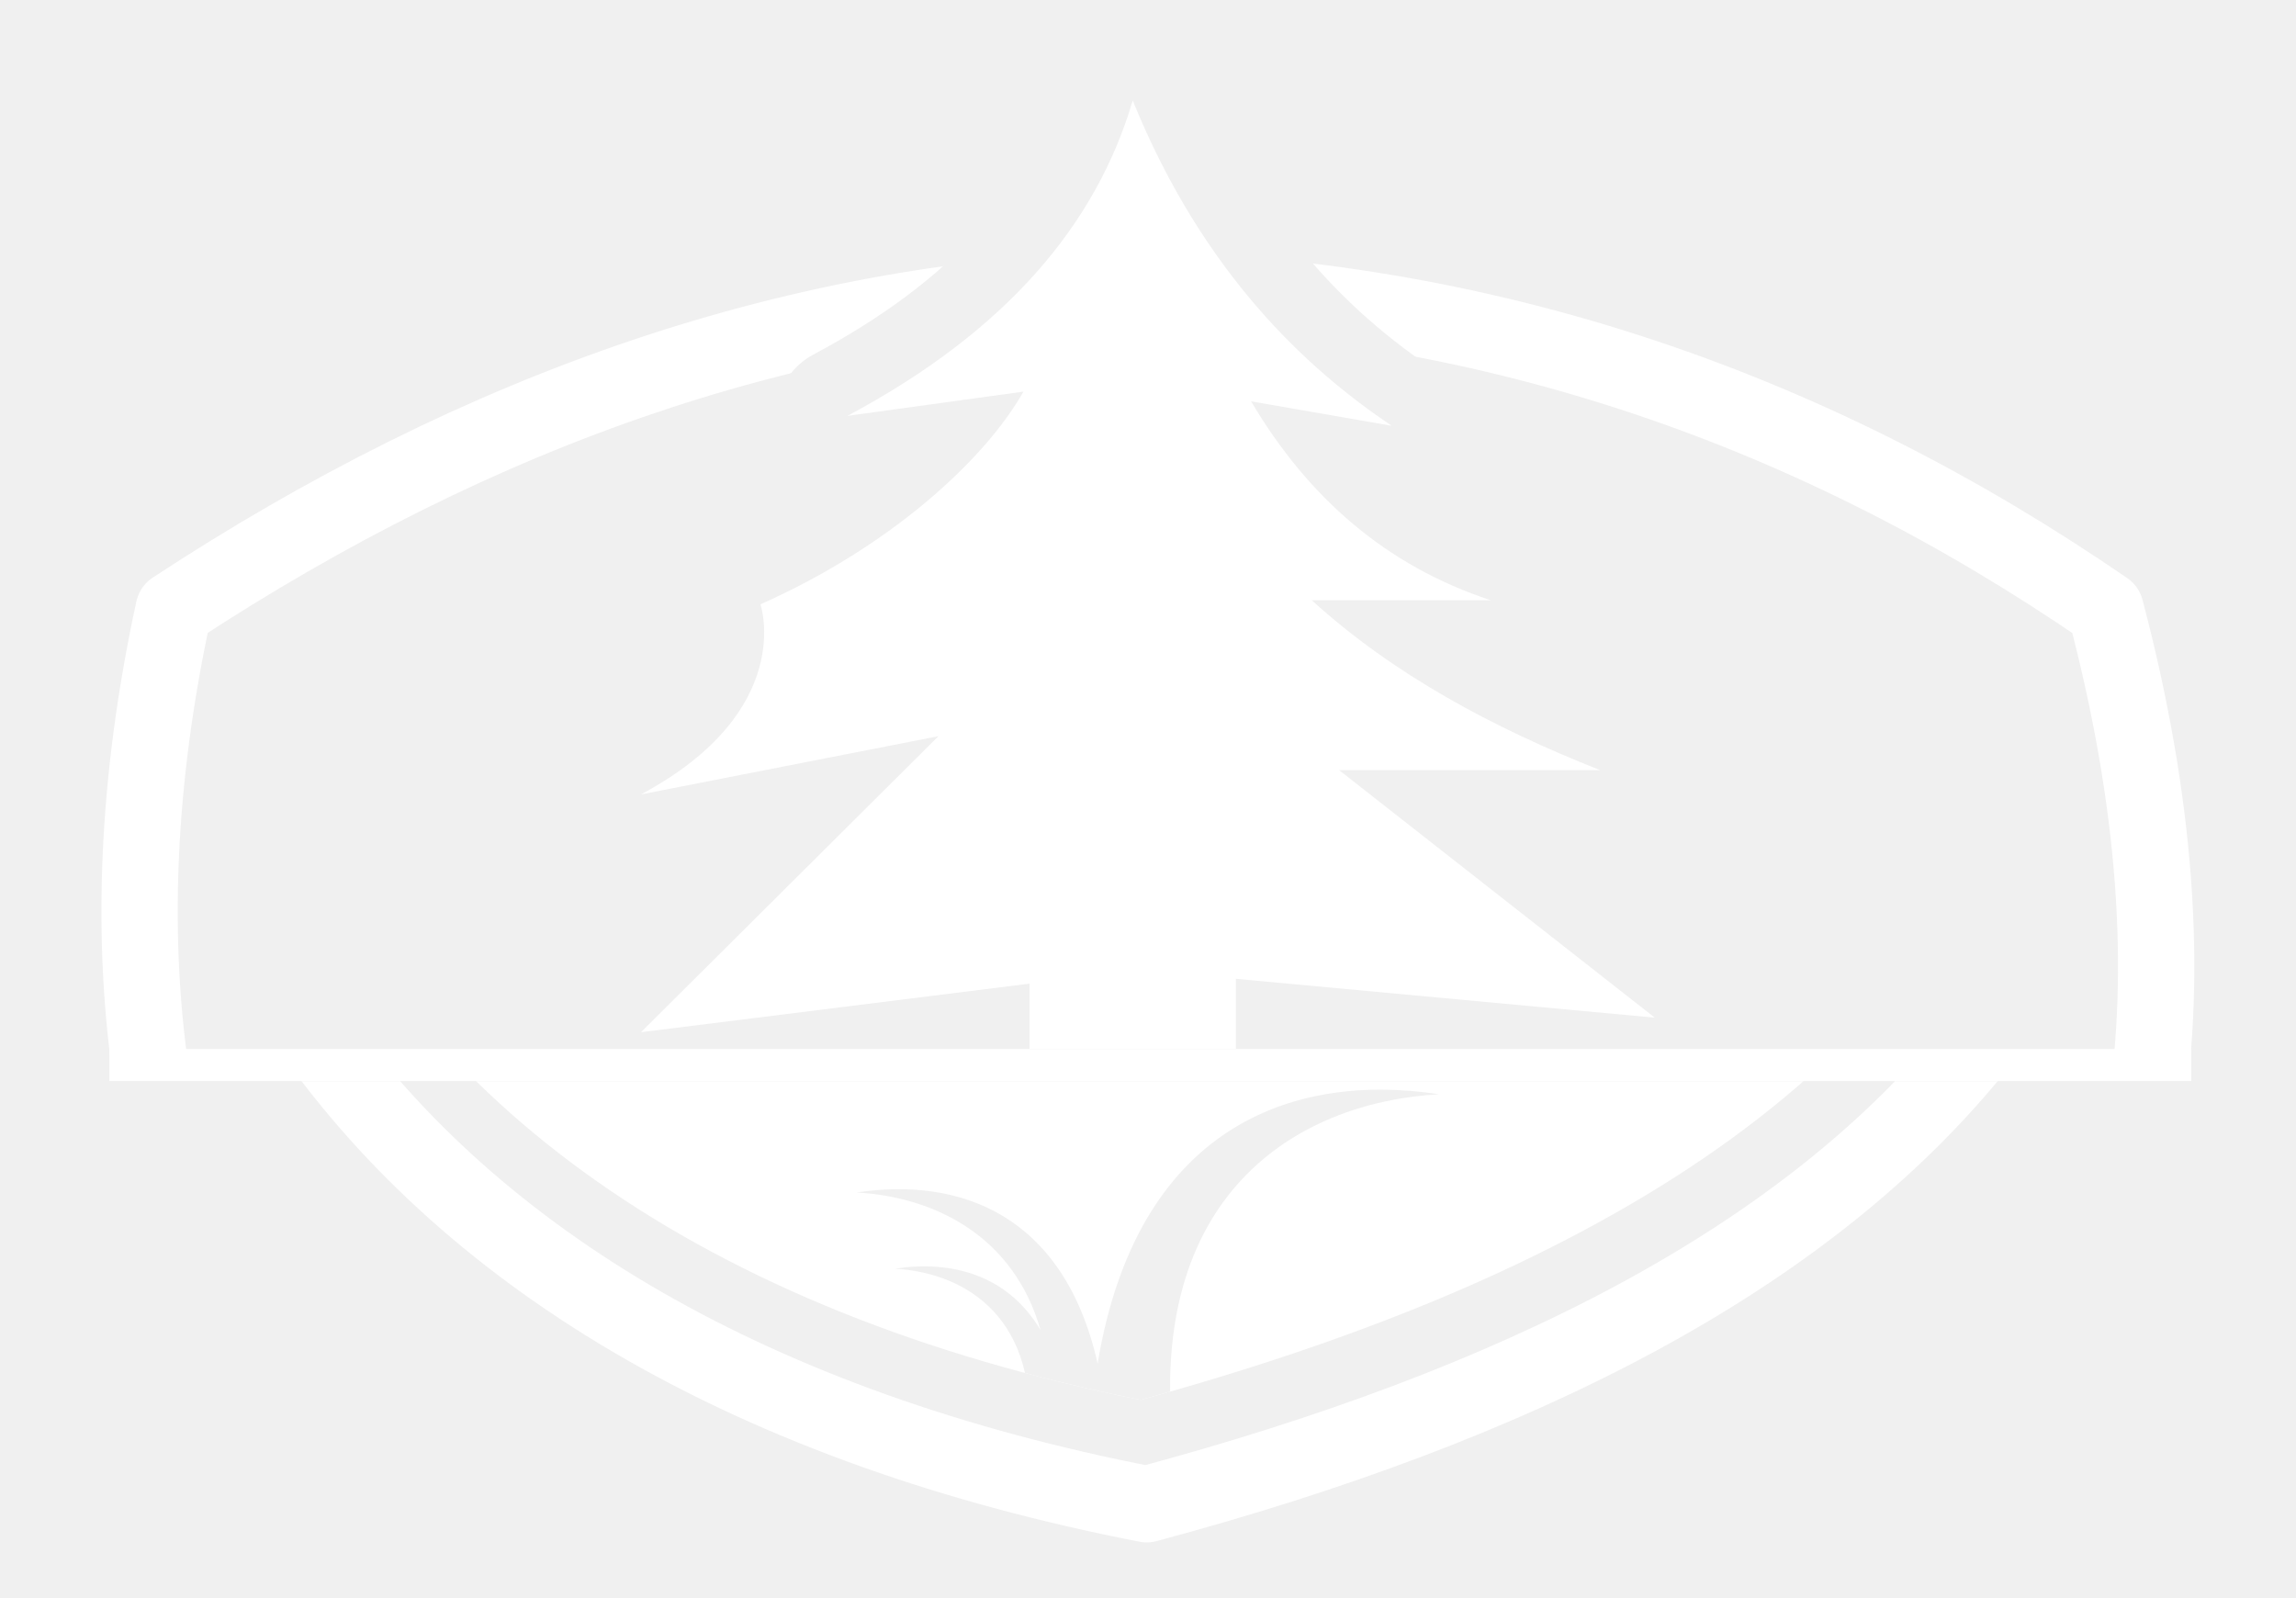
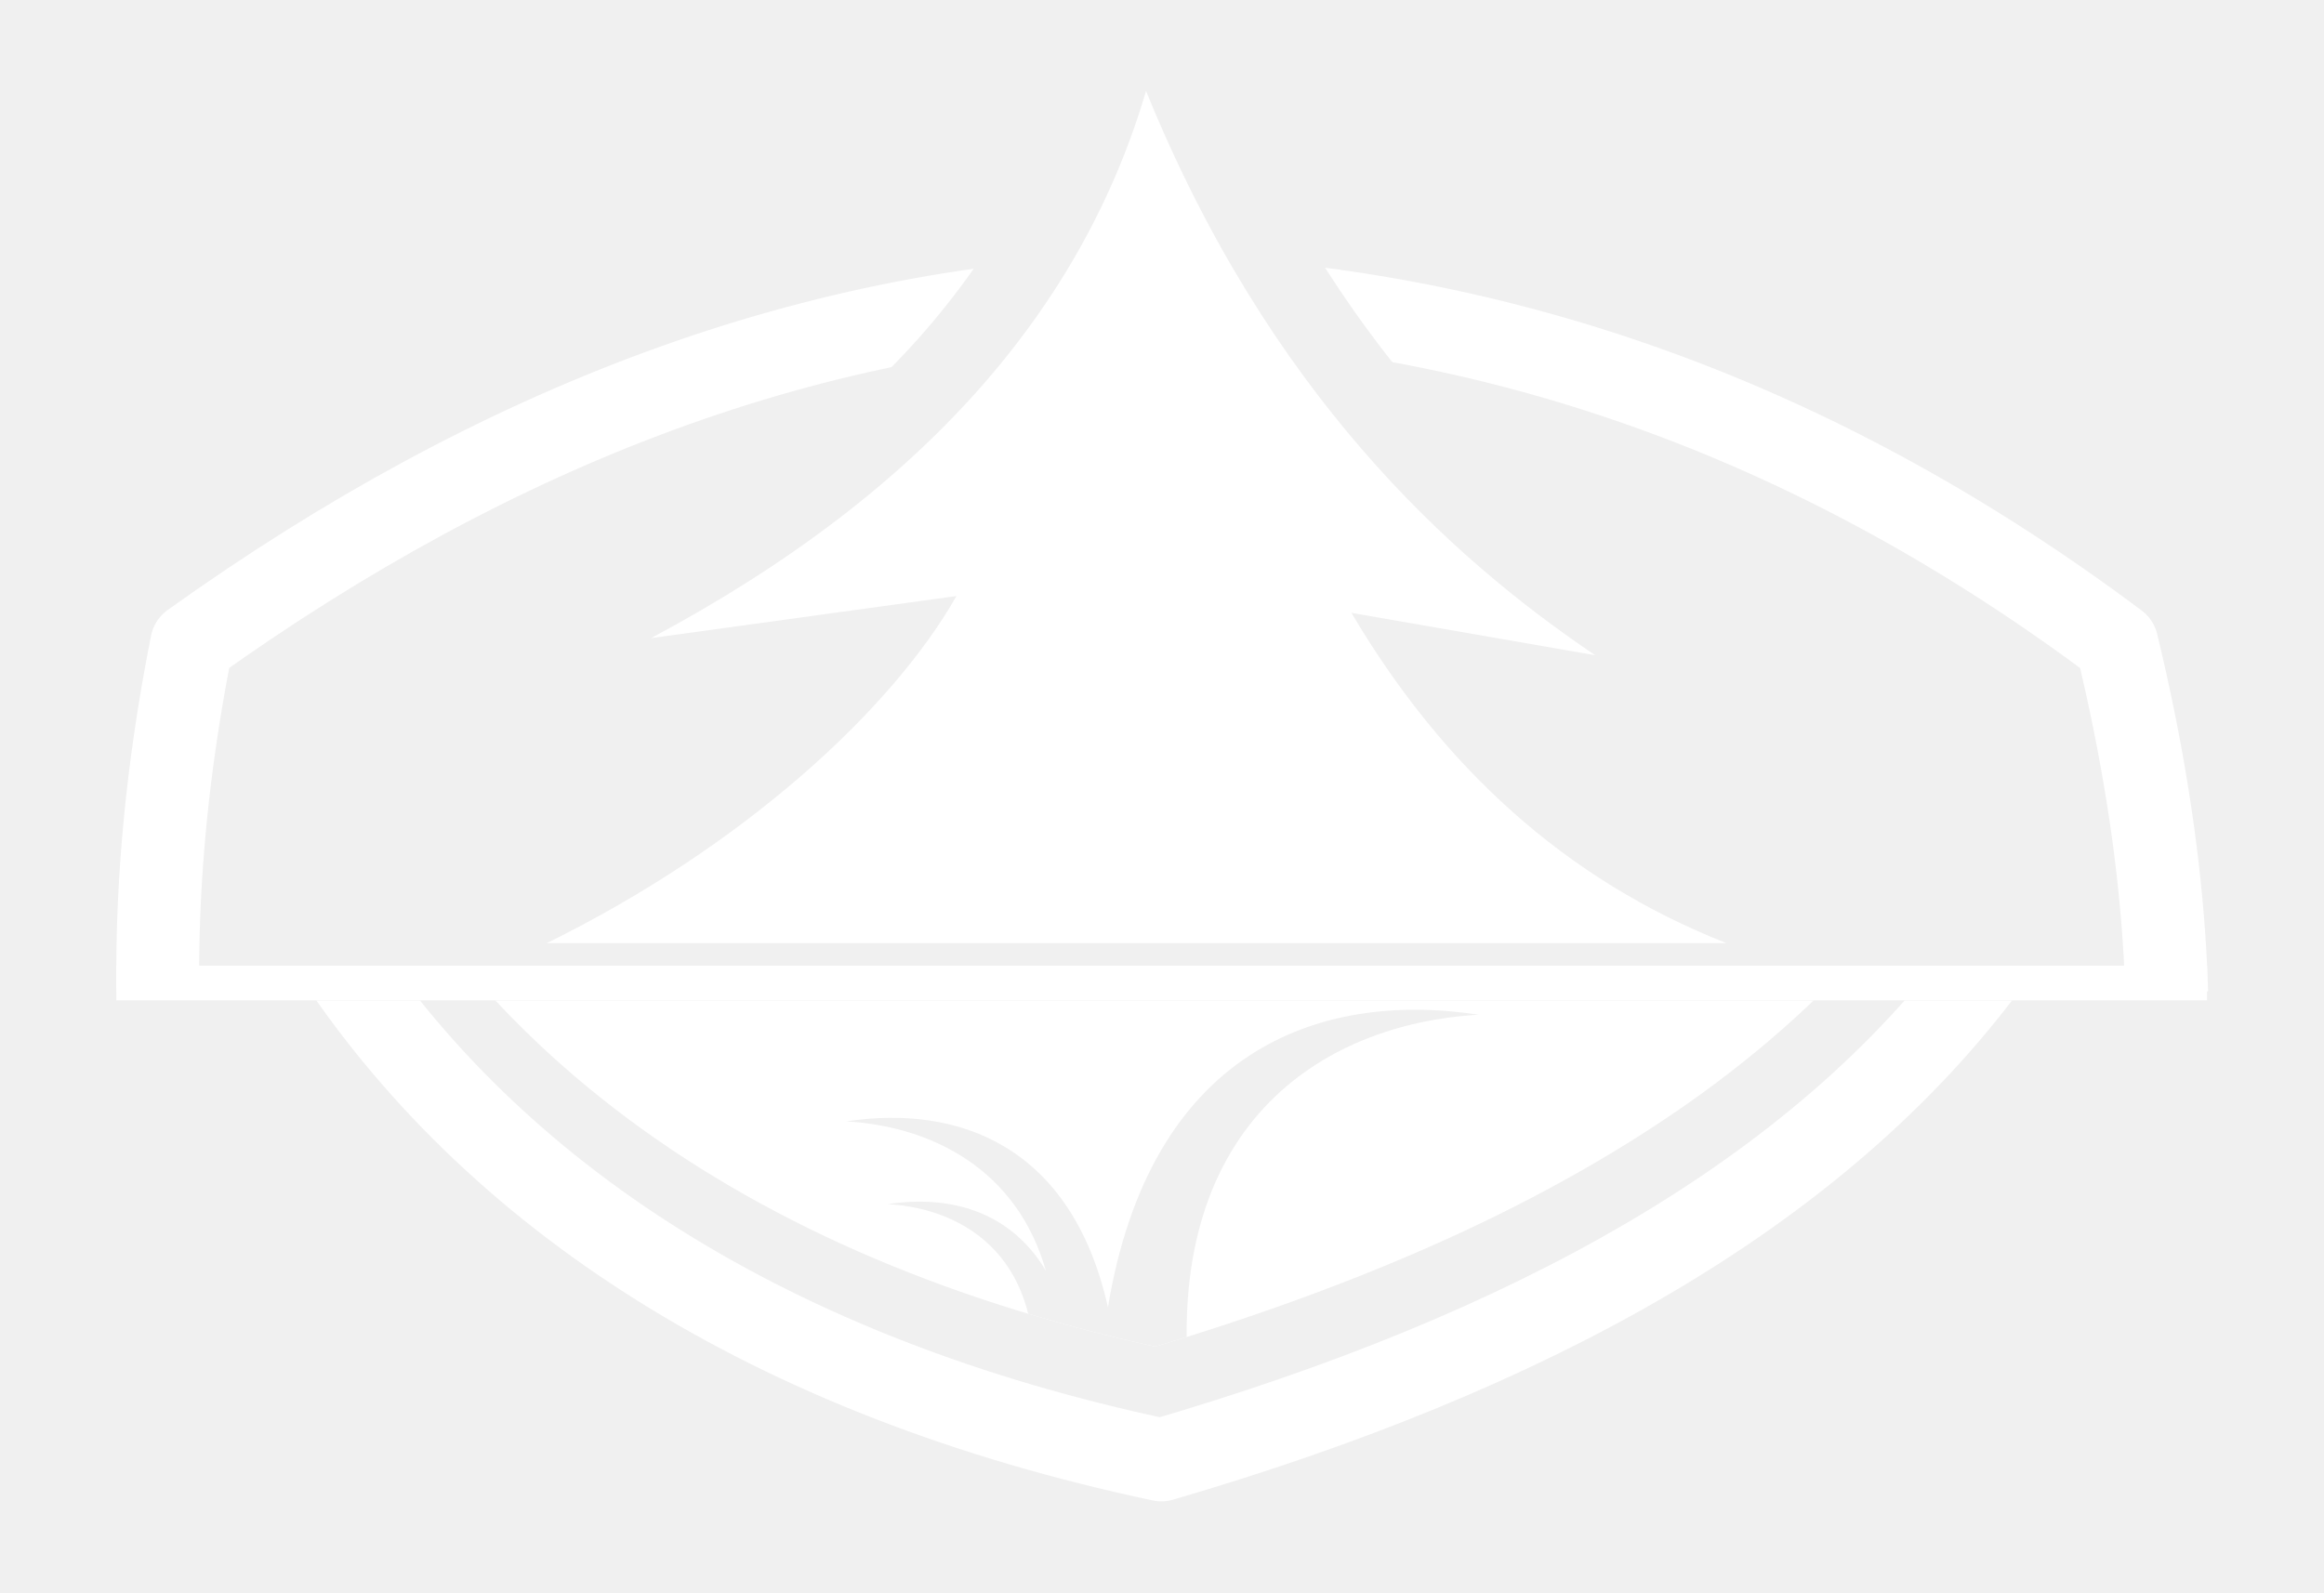
- <svg xmlns="http://www.w3.org/2000/svg" viewBox="840 0 1926 1340">
+ <svg xmlns="http://www.w3.org/2000/svg" viewBox="905 14 1795 1230">
  <defs>
    <clipPath id="c0">
-       <rect x="839.681" y="906.88" width="1926.438" height="1093.12" />
+       <rect x="905.487" y="786.88" width="1794.825" height="1213.12" />
    </clipPath>
    <clipPath id="c1">
-       <rect x="839.681" y="-100.00" width="1926.438" height="980.00" />
+       <rect x="905.487" y="-100.00" width="1794.825" height="860.00" />
    </clipPath>
    <clipPath id="c2">
-       <path d="M 1078.197,664.22 C 1081.088,671.66 1084.091,679.04 1087.234,686.35 C 1138.782,806.39 1223.93,908.77 1340.312,990.67 C 1461.706,1076.09 1615.223,1137.86 1796.726,1174.31 C 1891.072,1148.45 1977.536,1118.99 2053.822,1086.7 C 2135.183,1052.26 2207.759,1013.43 2269.52,971.3 C 2332.807,928.13 2386.693,880.16 2429.68,828.75 C 2471.897,778.25 2504.825,722.92 2527.603,664.23 L 1078.197,664.23 L 1078.197,664.22" />
+       <path d="M 1140.314,544.22 C 1142.958,551.66 1145.703,559.04 1148.577,566.35 C 1195.706,686.39 1273.556,788.77 1379.962,870.67 C 1490.951,956.09 1631.31,1017.86 1797.255,1054.31 C 1883.514,1028.45 1962.567,998.99 2032.314,966.7 C 2106.702,932.26 2173.057,893.43 2229.524,851.3 C 2287.386,808.13 2336.654,760.16 2375.956,708.75 C 2414.554,658.25 2444.66,602.92 2465.486,544.23 L 1140.314,544.23 L 1140.314,544.22" />
    </clipPath>
    <clipPath id="c3">
-       <rect x="839.681" y="-100.00" width="1926.438" height="1000.00" />
+       <rect x="905.487" y="-100.00" width="1794.825" height="880.00" />
    </clipPath>
-     <mask id="m0" maskUnits="userSpaceOnUse" x="839.681" y="0" width="1926.438" height="1340">
-       <rect x="839.681" y="0" width="1926.438" height="1340" fill="#fff" />
+     <mask id="m0" maskUnits="userSpaceOnUse" x="905.487" y="14.26" width="1794.825" height="1229.59">
+       <rect x="905.487" y="14.26" width="1794.825" height="1229.59" fill="#fff" />
      <g fill="#000">
-         <path d="M1703.61,1160.61c-33.49,0-60.64-27.15-60.64-60.64v-204.07l-257.74,32.2c-2.52.32-5.04.47-7.54.47-22.95,0-44.23-13.04-54.48-34.07-11.36-23.31-6.65-51.26,11.73-69.55l107.99-107.47-53.56,10.49c-3.91.77-7.83,1.14-11.69,1.14-25.19,0-48.33-15.76-57.08-40.27-10.08-28.26,2.02-59.64,28.47-73.82,46.04-24.68,85.19-47.01,118.33-67.53-20.05-5.95-36.21-22.08-41.56-43.37-7.19-28.61,7.26-58.24,34.22-70.2,19.39-8.6,40.43-18.67,61.3-29.99-13.02-7.25-23.32-19.24-28.2-34.29-9.06-27.95,3.22-58.37,29.15-72.2,113.74-60.66,182.33-135.32,209.7-228.24,7.28-24.73,29.41-42.15,55.15-43.43,1.01-.05,2.03-.08,3.03-.08,24.57,0,46.84,14.87,56.16,37.82,42.96,105.76,106.71,186.03,194.88,245.42,23.73,15.98,33.06,46.38,22.38,72.92-5.38,13.37-15.09,23.93-27.01,30.49,22.18,15.12,46.44,26.97,72.94,35.69,28.3,9.3,45.65,37.78,40.93,67.19-2.76,17.21-12.59,31.76-26.24,40.87,24.88,12.44,51.61,24.29,80.31,35.63,27.08,10.7,42.73,39.13,37.29,67.73s-30.45,49.3-59.57,49.3h-43.35l126.59,99.26c21.16,16.59,28.87,45.15,18.93,70.14-9.24,23.23-31.69,38.22-56.31,38.22-1.86,0-3.74-.09-5.62-.26l-285.12-26.43v210.3c0,33.49-27.15,60.64-60.64,60.64h-173.13Z" clip-path="url(#c1)" />
-         <path d="M 2047.139,917.919 C 1922.24,898.853 1793.397,946.989 1760.748,1143.858 C 1732.46,1018.142 1644.273,987.254 1558.661,1000.318 C 1624.714,1004.118 1690.53,1037.335 1712.808,1115.671 C 1684.792,1068.683 1637.201,1057.149 1590.697,1064.246 C 1652.127,1067.783 1713.267,1107.86 1702.2,1210.574 L 1718.869,1210.574 C 1718.869,1210.574 1737.382,1210.574 1737.382,1210.574 L 1753.761,1210.574 C 1753.761,1210.574 1769.418,1210.574 1769.418,1210.574 L 1824.133,1210.574 C 1801.999,1005.146 1924.28,924.983 2047.13,917.911 L 2047.139,917.919" clip-path="url(#c2)" />
+         <path d="M 1327.273,742.639 L 2238.514,742.639 C 2113.688,693.549 2018.975,606.104 1948.798,487.444 L 2137.123,520.192 C 2024.774,444.52 1884.836,317.266 1790.17,84.26 C 1741.543,249.326 1622.117,392.682 1407.849,506.965 L 1643.746,474.457 C 1594.497,561.135 1480.869,666.983 1327.257,742.655 L 1327.273,742.639" stroke="#000" stroke-width="122.00" stroke-linejoin="round" clip-path="url(#c1)" />
+         <path d="M 2047.139,797.919 C 1922.24,778.853 1793.397,826.989 1760.748,1023.858 C 1732.46,898.142 1644.273,867.254 1558.661,880.318 C 1624.714,884.118 1690.53,917.335 1712.808,995.671 C 1684.792,948.683 1637.201,937.149 1590.697,944.246 C 1652.127,947.783 1713.267,987.86 1702.2,1090.574 L 1718.869,1090.574 C 1718.869,1090.574 1737.382,1090.574 1737.382,1090.574 L 1753.761,1090.574 C 1753.761,1090.574 1769.418,1090.574 1769.418,1090.574 L 1824.133,1090.574 C 1801.999,885.146 1924.28,804.983 2047.13,797.911 L 2047.139,797.919" clip-path="url(#c2)" />
      </g>
    </mask>
-     <mask id="m1" maskUnits="userSpaceOnUse" x="839.681" y="0" width="1926.438" height="1340">
-       <rect x="839.681" y="0" width="1926.438" height="1340" fill="#fff" />
+     <mask id="m1" maskUnits="userSpaceOnUse" x="905.487" y="14.26" width="1794.825" height="1229.59">
+       <rect x="905.487" y="14.26" width="1794.825" height="1229.59" fill="#fff" />
      <g fill="#000">
-         <path d="M1703.61,1160.61c-33.49,0-60.64-27.15-60.64-60.64v-204.07l-257.74,32.2c-2.52.32-5.04.47-7.54.47-22.95,0-44.23-13.04-54.48-34.07-11.36-23.31-6.65-51.26,11.73-69.55l107.99-107.47-53.56,10.49c-3.91.77-7.83,1.14-11.69,1.14-25.19,0-48.33-15.76-57.08-40.27-10.08-28.26,2.02-59.64,28.47-73.82,46.04-24.68,85.19-47.01,118.33-67.53-20.05-5.95-36.21-22.08-41.56-43.37-7.19-28.61,7.26-58.24,34.22-70.2,19.39-8.6,40.43-18.67,61.3-29.99-13.02-7.25-23.32-19.24-28.2-34.29-9.06-27.95,3.22-58.37,29.15-72.2,113.74-60.66,182.33-135.32,209.7-228.24,7.28-24.73,29.41-42.15,55.15-43.43,1.01-.05,2.03-.08,3.03-.08,24.57,0,46.84,14.87,56.16,37.82,42.96,105.76,106.71,186.03,194.88,245.42,23.73,15.98,33.06,46.38,22.38,72.92-5.38,13.37-15.09,23.93-27.01,30.49,22.18,15.12,46.44,26.97,72.94,35.69,28.3,9.3,45.65,37.78,40.93,67.19-2.76,17.21-12.59,31.76-26.24,40.87,24.88,12.44,51.61,24.29,80.31,35.63,27.08,10.7,42.73,39.13,37.29,67.73s-30.45,49.3-59.57,49.3h-43.35l126.59,99.26c21.16,16.59,28.87,45.15,18.93,70.14-9.24,23.23-31.69,38.22-56.31,38.22-1.86,0-3.74-.09-5.62-.26l-285.12-26.43v210.3c0,33.49-27.15,60.64-60.64,60.64h-173.13Z" clip-path="url(#c1)" />
-         <path d="M 2047.139,917.919 C 1922.24,898.853 1793.397,946.989 1760.748,1143.858 C 1732.46,1018.142 1644.273,987.254 1558.661,1000.318 C 1624.714,1004.118 1690.53,1037.335 1712.808,1115.671 C 1684.792,1068.683 1637.201,1057.149 1590.697,1064.246 C 1652.127,1067.783 1713.267,1107.86 1702.2,1210.574 L 1718.869,1210.574 C 1718.869,1210.574 1737.382,1210.574 1737.382,1210.574 L 1753.761,1210.574 C 1753.761,1210.574 1769.418,1210.574 1769.418,1210.574 L 1824.133,1210.574 C 1801.999,1005.146 1924.28,924.983 2047.13,917.911 L 2047.139,917.919" clip-path="url(#c2)" />
+         <path d="M 1327.273,742.639 L 2238.514,742.639 C 2113.688,693.549 2018.975,606.104 1948.798,487.444 L 2137.123,520.192 C 2024.774,444.52 1884.836,317.266 1790.17,84.26 C 1741.543,249.326 1622.117,392.682 1407.849,506.965 L 1643.746,474.457 C 1594.497,561.135 1480.869,666.983 1327.257,742.655 L 1327.273,742.639" stroke="#000" stroke-width="122.00" stroke-linejoin="round" clip-path="url(#c1)" />
+         <path d="M 2047.139,797.919 C 1922.24,778.853 1793.397,826.989 1760.748,1023.858 C 1732.46,898.142 1644.273,867.254 1558.661,880.318 C 1624.714,884.118 1690.53,917.335 1712.808,995.671 C 1684.792,948.683 1637.201,937.149 1590.697,944.246 C 1652.127,947.783 1713.267,987.86 1702.2,1090.574 L 1718.869,1090.574 C 1718.869,1090.574 1737.382,1090.574 1737.382,1090.574 L 1753.761,1090.574 C 1753.761,1090.574 1769.418,1090.574 1769.418,1090.574 L 1824.133,1090.574 C 1801.999,885.146 1924.28,804.983 2047.13,797.911 L 2047.139,797.919" clip-path="url(#c2)" />
      </g>
    </mask>
-     <mask id="m2" maskUnits="userSpaceOnUse" x="839.681" y="0" width="1926.438" height="1340">
-       <rect x="839.681" y="0" width="1926.438" height="1340" fill="#fff" />
+     <mask id="m2" maskUnits="userSpaceOnUse" x="905.487" y="14.26" width="1794.825" height="1229.59">
+       <rect x="905.487" y="14.26" width="1794.825" height="1229.59" fill="#fff" />
      <g fill="#000">
-         <path d="M1703.61,1160.61c-33.49,0-60.64-27.15-60.64-60.64v-204.07l-257.74,32.2c-2.52.32-5.04.47-7.54.47-22.95,0-44.23-13.04-54.48-34.07-11.36-23.31-6.65-51.26,11.73-69.55l107.99-107.47-53.56,10.49c-3.91.77-7.83,1.14-11.69,1.14-25.19,0-48.33-15.76-57.08-40.27-10.08-28.26,2.02-59.64,28.47-73.82,46.04-24.68,85.19-47.01,118.33-67.53-20.05-5.95-36.21-22.08-41.56-43.37-7.19-28.61,7.26-58.24,34.22-70.2,19.39-8.6,40.43-18.67,61.3-29.99-13.02-7.25-23.32-19.24-28.2-34.29-9.06-27.95,3.22-58.37,29.15-72.2,113.74-60.66,182.33-135.32,209.7-228.24,7.28-24.73,29.41-42.15,55.15-43.43,1.01-.05,2.03-.08,3.03-.08,24.57,0,46.84,14.87,56.16,37.82,42.96,105.76,106.71,186.03,194.88,245.42,23.73,15.98,33.06,46.38,22.38,72.92-5.38,13.37-15.09,23.93-27.01,30.49,22.18,15.12,46.44,26.97,72.94,35.69,28.3,9.3,45.65,37.78,40.93,67.19-2.76,17.21-12.59,31.76-26.24,40.87,24.88,12.44,51.61,24.29,80.31,35.63,27.08,10.7,42.73,39.13,37.29,67.73s-30.45,49.3-59.57,49.3h-43.35l126.59,99.26c21.16,16.59,28.87,45.15,18.93,70.14-9.24,23.23-31.69,38.22-56.31,38.22-1.86,0-3.74-.09-5.62-.26l-285.12-26.43v210.3c0,33.49-27.15,60.64-60.64,60.64h-173.13Z" clip-path="url(#c1)" />
-         <path d="M 2047.139,917.919 C 1922.24,898.853 1793.397,946.989 1760.748,1143.858 C 1732.46,1018.142 1644.273,987.254 1558.661,1000.318 C 1624.714,1004.118 1690.53,1037.335 1712.808,1115.671 C 1684.792,1068.683 1637.201,1057.149 1590.697,1064.246 C 1652.127,1067.783 1713.267,1107.86 1702.2,1210.574 L 1718.869,1210.574 C 1718.869,1210.574 1737.382,1210.574 1737.382,1210.574 L 1753.761,1210.574 C 1753.761,1210.574 1769.418,1210.574 1769.418,1210.574 L 1824.133,1210.574 C 1801.999,1005.146 1924.28,924.983 2047.13,917.911 L 2047.139,917.919" clip-path="url(#c2)" />
+         <path d="M 1327.273,742.639 L 2238.514,742.639 C 2113.688,693.549 2018.975,606.104 1948.798,487.444 L 2137.123,520.192 C 2024.774,444.52 1884.836,317.266 1790.17,84.26 C 1741.543,249.326 1622.117,392.682 1407.849,506.965 L 1643.746,474.457 C 1594.497,561.135 1480.869,666.983 1327.257,742.655 L 1327.273,742.639" stroke="#000" stroke-width="122.00" stroke-linejoin="round" clip-path="url(#c1)" />
+         <path d="M 2047.139,797.919 C 1922.24,778.853 1793.397,826.989 1760.748,1023.858 C 1732.46,898.142 1644.273,867.254 1558.661,880.318 C 1624.714,884.118 1690.53,917.335 1712.808,995.671 C 1684.792,948.683 1637.201,937.149 1590.697,944.246 C 1652.127,947.783 1713.267,987.86 1702.2,1090.574 L 1718.869,1090.574 C 1718.869,1090.574 1737.382,1090.574 1737.382,1090.574 L 1753.761,1090.574 C 1753.761,1090.574 1769.418,1090.574 1769.418,1090.574 L 1824.133,1090.574 C 1801.999,885.146 1924.28,804.983 2047.13,797.911 L 2047.139,797.919" clip-path="url(#c2)" />
      </g>
    </mask>
-     <mask id="m4" maskUnits="userSpaceOnUse" x="839.681" y="0" width="1926.438" height="1340">
-       <rect x="839.681" y="0" width="1926.438" height="1340" fill="#fff" />
+     <mask id="m4" maskUnits="userSpaceOnUse" x="905.487" y="14.26" width="1794.825" height="1229.59">
+       <rect x="905.487" y="14.26" width="1794.825" height="1229.59" fill="#fff" />
      <g fill="#000">
-         <path d="M 2047.139,917.919 C 1922.24,898.853 1793.397,946.989 1760.748,1143.858 C 1732.46,1018.142 1644.273,987.254 1558.661,1000.318 C 1624.714,1004.118 1690.53,1037.335 1712.808,1115.671 C 1684.792,1068.683 1637.201,1057.149 1590.697,1064.246 C 1652.127,1067.783 1713.267,1107.86 1702.2,1210.574 L 1718.869,1210.574 C 1718.869,1210.574 1737.382,1210.574 1737.382,1210.574 L 1753.761,1210.574 C 1753.761,1210.574 1769.418,1210.574 1769.418,1210.574 L 1824.133,1210.574 C 1801.999,1005.146 1924.28,924.983 2047.13,917.911 L 2047.139,917.919" clip-path="url(#c2)" />
+         <path d="M 2047.139,797.919 C 1922.24,778.853 1793.397,826.989 1760.748,1023.858 C 1732.46,898.142 1644.273,867.254 1558.661,880.318 C 1624.714,884.118 1690.53,917.335 1712.808,995.671 C 1684.792,948.683 1637.201,937.149 1590.697,944.246 C 1652.127,947.783 1713.267,987.86 1702.2,1090.574 L 1718.869,1090.574 C 1718.869,1090.574 1737.382,1090.574 1737.382,1090.574 L 1753.761,1090.574 C 1753.761,1090.574 1769.418,1090.574 1769.418,1090.574 L 1824.133,1090.574 C 1801.999,885.146 1924.28,804.983 2047.13,797.911 L 2047.139,797.919" clip-path="url(#c2)" />
      </g>
    </mask>
-     <mask id="m5" maskUnits="userSpaceOnUse" x="839.681" y="0" width="1926.438" height="1340">
-       <rect x="839.681" y="0" width="1926.438" height="1340" fill="#fff" />
+     <mask id="m5" maskUnits="userSpaceOnUse" x="905.487" y="14.26" width="1794.825" height="1229.59">
+       <rect x="905.487" y="14.26" width="1794.825" height="1229.59" fill="#fff" />
      <g fill="#000">
-         <path d="M 2047.139,917.919 C 1922.24,898.853 1793.397,946.989 1760.748,1143.858 C 1732.46,1018.142 1644.273,987.254 1558.661,1000.318 C 1624.714,1004.118 1690.53,1037.335 1712.808,1115.671 C 1684.792,1068.683 1637.201,1057.149 1590.697,1064.246 C 1652.127,1067.783 1713.267,1107.86 1702.2,1210.574 L 1718.869,1210.574 C 1718.869,1210.574 1737.382,1210.574 1737.382,1210.574 L 1753.761,1210.574 C 1753.761,1210.574 1769.418,1210.574 1769.418,1210.574 L 1824.133,1210.574 C 1801.999,1005.146 1924.28,924.983 2047.13,917.911 L 2047.139,917.919" clip-path="url(#c2)" />
+         <path d="M 2047.139,797.919 C 1922.24,778.853 1793.397,826.989 1760.748,1023.858 C 1732.46,898.142 1644.273,867.254 1558.661,880.318 C 1624.714,884.118 1690.53,917.335 1712.808,995.671 C 1684.792,948.683 1637.201,937.149 1590.697,944.246 C 1652.127,947.783 1713.267,987.86 1702.2,1090.574 L 1718.869,1090.574 C 1718.869,1090.574 1737.382,1090.574 1737.382,1090.574 L 1753.761,1090.574 C 1753.761,1090.574 1769.418,1090.574 1769.418,1090.574 L 1824.133,1090.574 C 1801.999,885.146 1924.28,804.983 2047.13,797.911 L 2047.139,797.919" clip-path="url(#c2)" />
      </g>
    </mask>
  </defs>
-   <path d="M 1078.197,664.22 C 1081.088,671.66 1084.091,679.04 1087.234,686.35 C 1138.782,806.39 1223.93,908.77 1340.312,990.67 C 1461.706,1076.09 1615.223,1137.86 1796.726,1174.31 C 1891.072,1148.45 1977.536,1118.99 2053.822,1086.7 C 2135.183,1052.26 2207.759,1013.43 2269.52,971.3 C 2332.807,928.13 2386.693,880.16 2429.68,828.75 C 2471.897,778.25 2504.825,722.92 2527.603,664.23 L 1078.197,664.23 L 1078.197,664.22" fill="#FFFFFF" clip-path="url(#c0)" mask="url(#m0)" />
-   <path d="M 985.671,131.189 C 861.104,704.892 1145.574,1134.256 1801.94,1261.85 C 2419.579,1096.237 2776.452,775.826 2606.299,131.189 C 2363.422,-35.713 2094.827,-129.638 1795.981,-137.78 C 1511.337,-132.205 1242.153,-37.232 985.664,131.189 L 985.671,131.189" fill="none" stroke="#FFFFFF" stroke-width="64.00" stroke-linejoin="round" clip-path="url(#c0)" mask="url(#m1)" />
-   <path d="M 985.671,511.309 C 861.104,1085.012 1145.574,1514.376 1801.94,1641.97 C 2419.579,1476.357 2776.452,1155.946 2606.299,511.309 C 2363.422,344.407 2094.827,250.482 1795.981,242.34 C 1511.337,247.915 1242.153,342.888 985.664,511.309 L 985.671,511.309" fill="none" stroke="#FFFFFF" stroke-width="64.00" stroke-linejoin="round" clip-path="url(#c3)" mask="url(#m2)" />
-   <path d="M1790.17,84.26c59.25,145.86,146.85,225.52,217.19,272.89l-117.89-20.5c47.57,80.43,113.12,137.97,201.14,166.91h-150.22c68.52,62.27,151.57,106.8,241.87,142.48h-218.96s264.79,207.61,264.79,207.61l-351.35-32.57v276.82h-173.13v-272.75l-325.89,40.71,249.51-248.32-249.51,48.85c130.74-70.07,100.2-159.46,100.2-159.46,107.53-47.7,187.42-120,220.61-178.42l-147.67,20.35c134.13-71.54,208.89-161.28,239.33-264.61Z" fill="#FFFFFF" clip-path="url(#c1)" mask="url(#m4)" />
-   <path d="M931.71,880.00h1746.44v26.83h-1746.44Z" fill="#FFFFFF" mask="url(#m5)" />
+   <path d="M 1140.314,544.22 C 1142.958,551.66 1145.703,559.04 1148.577,566.35 C 1195.706,686.39 1273.556,788.77 1379.962,870.67 C 1490.951,956.09 1631.31,1017.86 1797.255,1054.31 C 1883.514,1028.45 1962.567,998.99 2032.314,966.7 C 2106.702,932.26 2173.057,893.43 2229.524,851.3 C 2287.386,808.13 2336.654,760.16 2375.956,708.75 C 2414.554,658.25 2444.66,602.92 2465.486,544.23 L 1140.314,544.23 L 1140.314,544.22" fill="#FFFFFF" clip-path="url(#c0)" mask="url(#m0)" />
+   <path d="M 1053.069,11.189 C 938.775,584.892 1199.784,1014.256 1802.019,1141.85 C 2368.721,976.237 2696.162,655.826 2540.041,11.189 C 2317.195,-155.713 2070.751,-249.638 1796.552,-257.78 C 1535.383,-252.205 1288.398,-157.232 1053.062,11.189 L 1053.069,11.189" fill="none" stroke="#FFFFFF" stroke-width="64.00" stroke-linejoin="round" clip-path="url(#c0)" mask="url(#m1)" />
+   <path d="M 1053.069,511.309 C 938.775,1085.012 1199.784,1514.376 1802.019,1641.97 C 2368.721,1476.357 2696.162,1155.946 2540.041,511.309 C 2317.195,344.407 2070.751,250.482 1796.552,242.34 C 1535.383,247.915 1288.398,342.888 1053.062,511.309 L 1053.069,511.309" fill="none" stroke="#FFFFFF" stroke-width="64.00" stroke-linejoin="round" clip-path="url(#c3)" mask="url(#m2)" />
+   <path d="M 1327.273,742.639 L 2238.514,742.639 C 2113.688,693.549 2018.975,606.104 1948.798,487.444 L 2137.123,520.192 C 2024.774,444.52 1884.836,317.266 1790.17,84.26 C 1741.543,249.326 1622.117,392.682 1407.849,506.965 L 1643.746,474.457 C 1594.497,561.135 1480.869,666.983 1327.257,742.655 L 1327.273,742.639" fill="#FFFFFF" mask="url(#m4)" />
+   <path d="M994.85,760.00h1614.83v26.83h-1614.83Z" fill="#FFFFFF" mask="url(#m5)" />
</svg>
